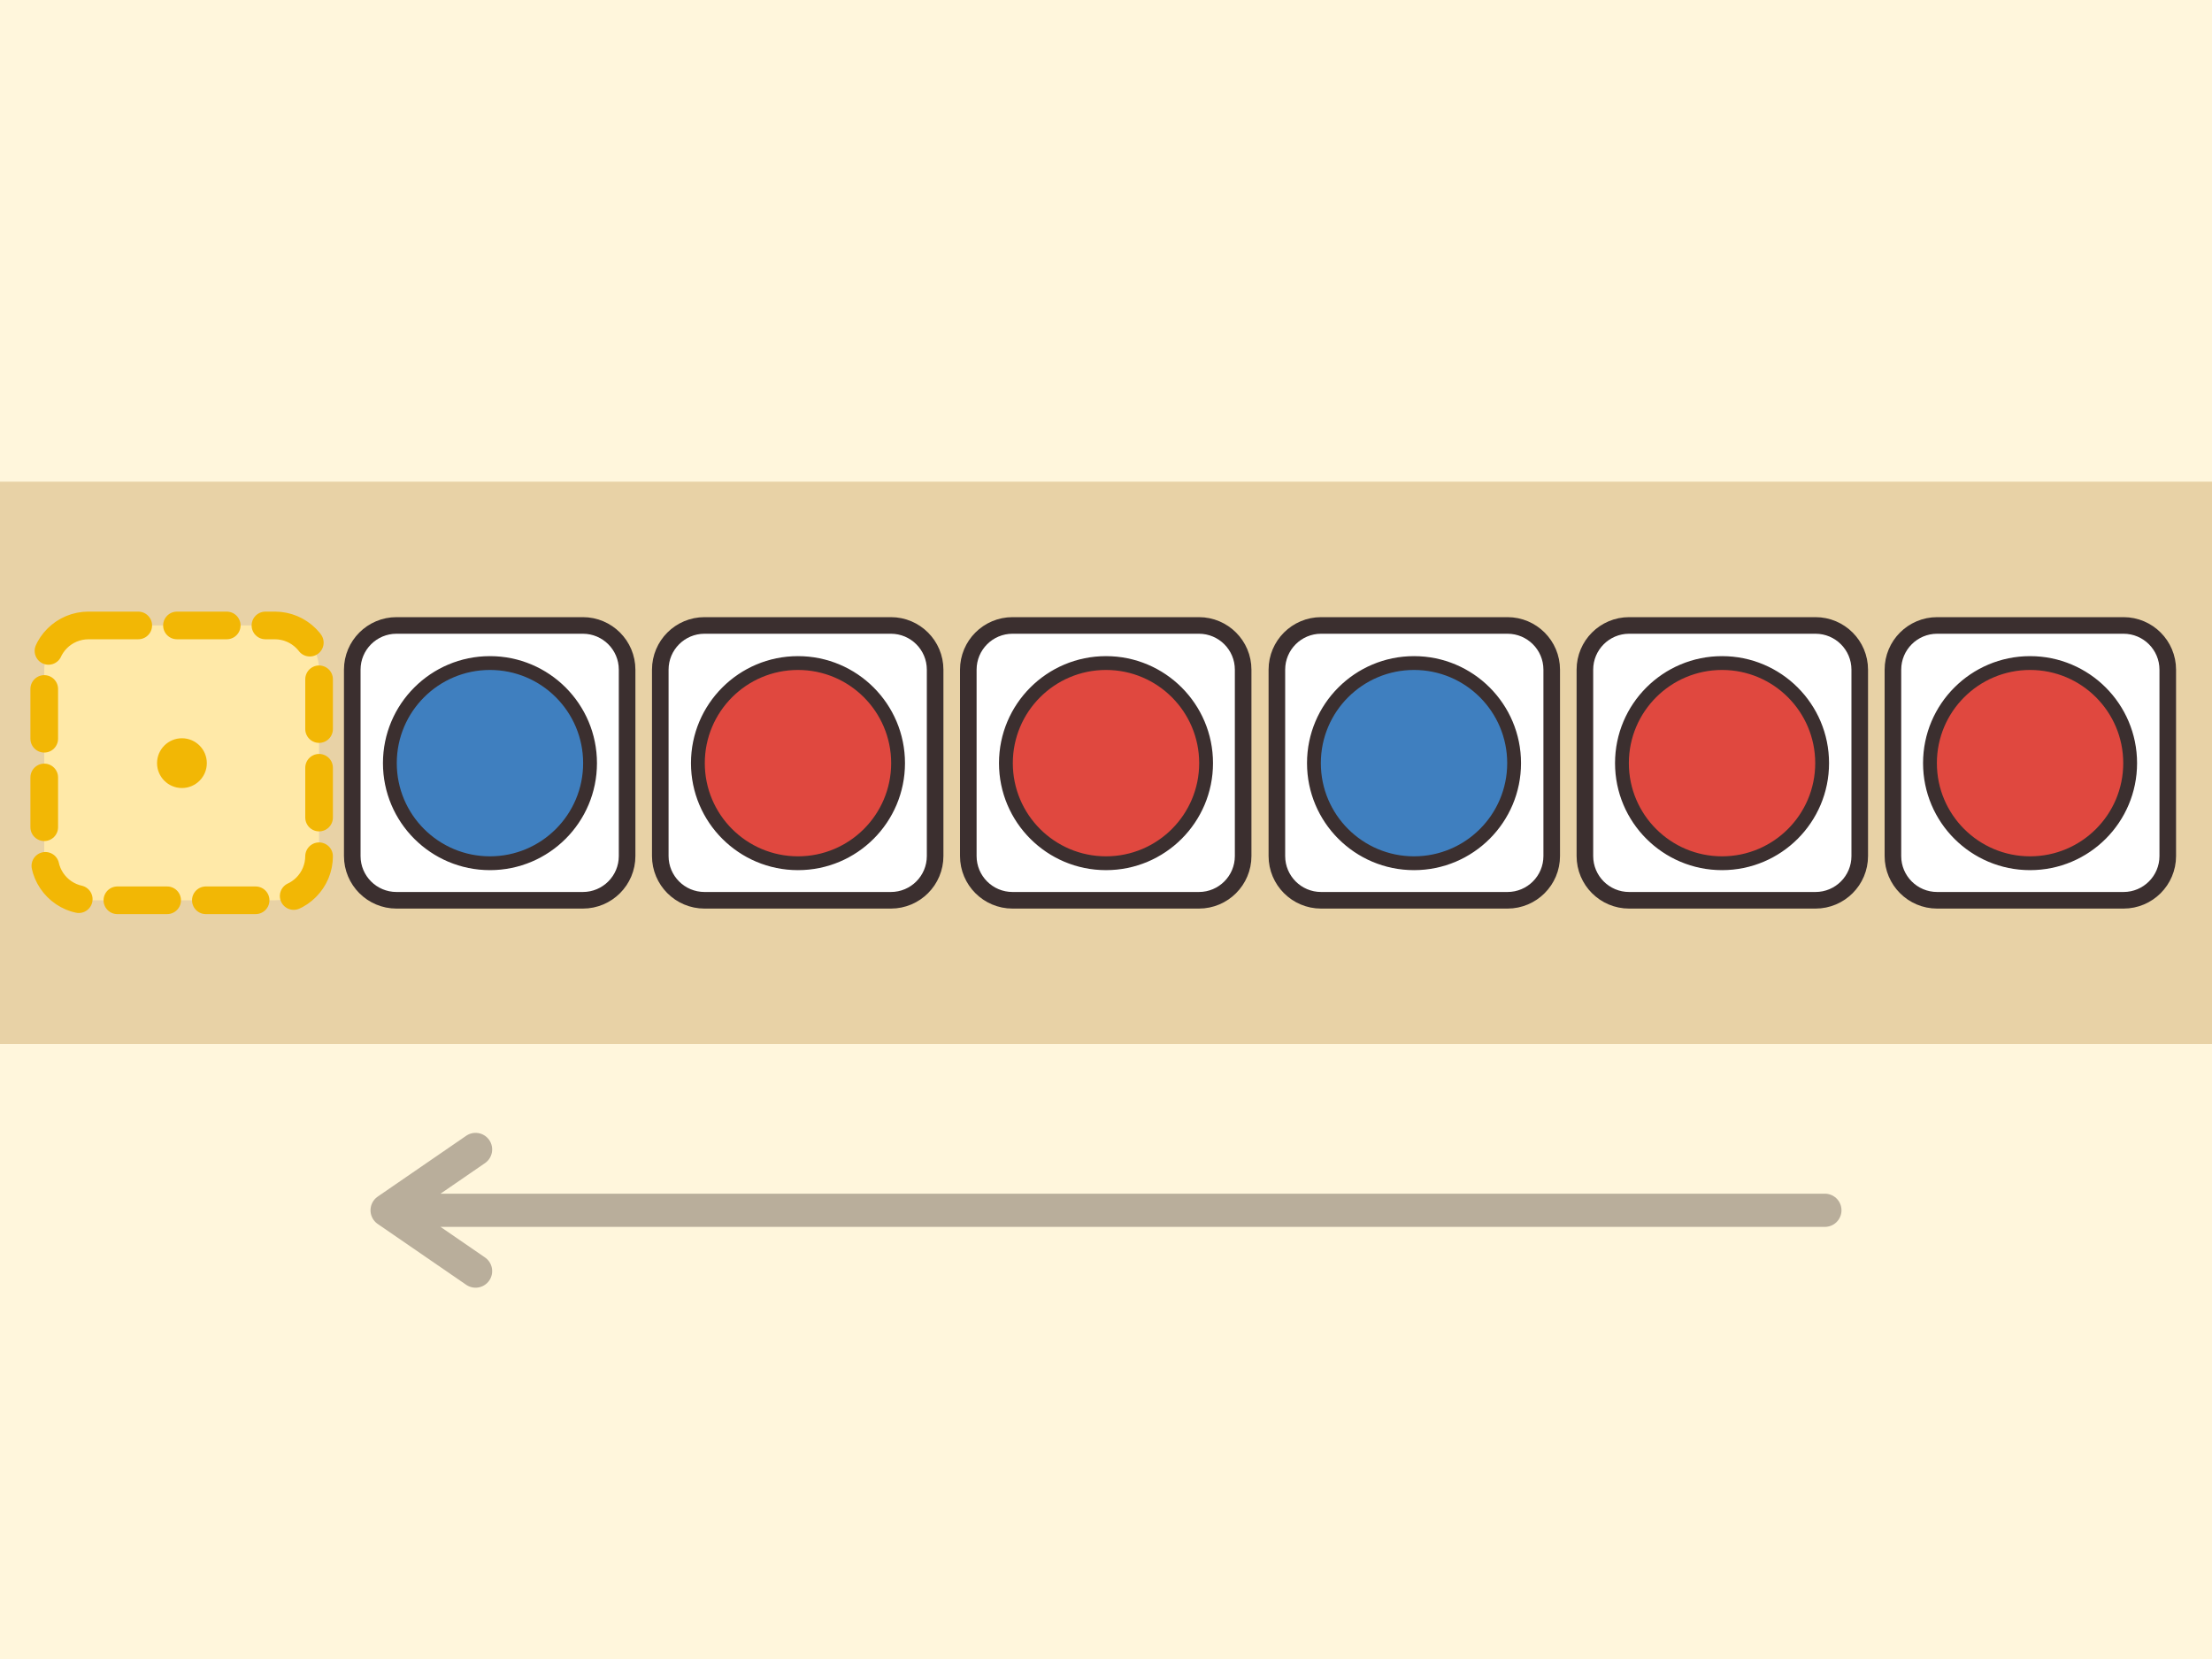
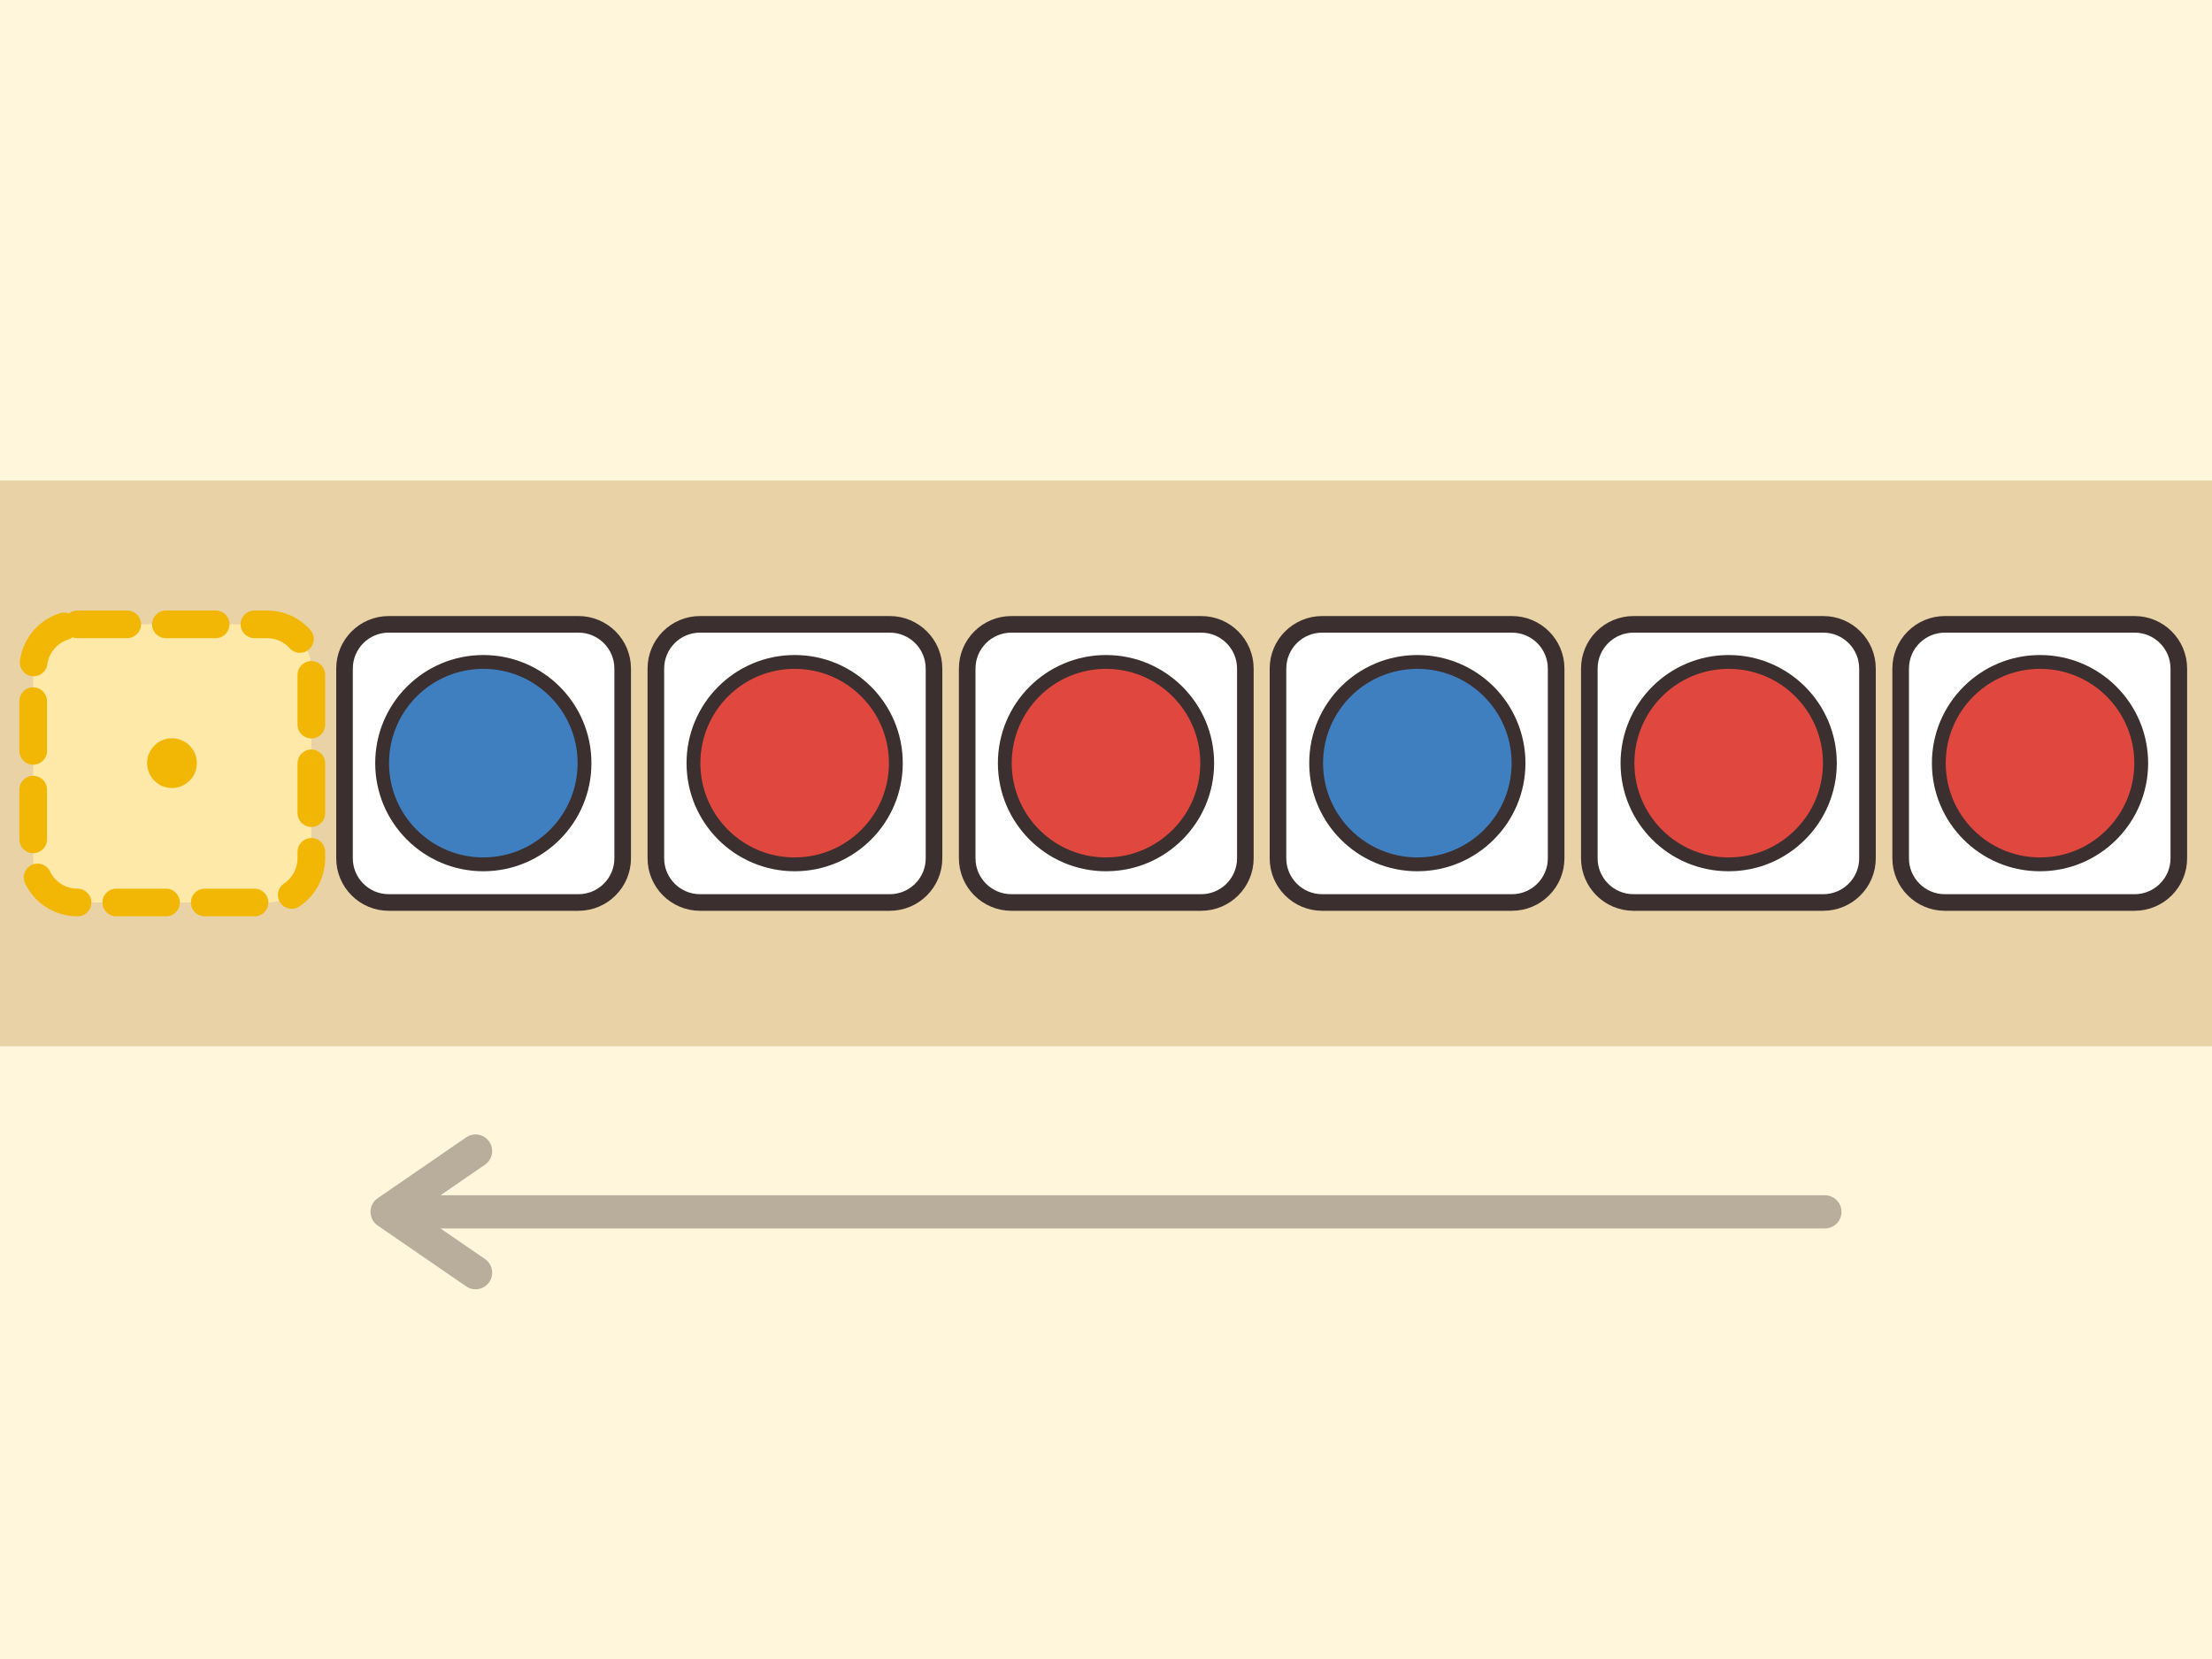
<svg xmlns="http://www.w3.org/2000/svg" viewBox="0 0 400 300">
  <rect width="400" height="300" fill="#fff6dc" />
-   <rect x="0" y="87.1" width="400" height="101.7" fill="#e8d2a6" />
-   <rect x="342.3" y="113.1" width="49.7" height="49.7" rx="8" fill="#ffffff" stroke="#3b2f2f" stroke-width="3" />
-   <circle cx="367.1" cy="138.0" r="18.1" fill="#e0483f" stroke="#3b2f2f" stroke-width="2.5" stroke-linejoin="round" />
-   <rect x="286.6" y="113.1" width="49.7" height="49.7" rx="8" fill="#ffffff" stroke="#3b2f2f" stroke-width="3" />
-   <circle cx="311.4" cy="138.0" r="18.1" fill="#e0483f" stroke="#3b2f2f" stroke-width="2.5" stroke-linejoin="round" />
-   <rect x="230.9" y="113.1" width="49.7" height="49.7" rx="8" fill="#ffffff" stroke="#3b2f2f" stroke-width="3" />
-   <circle cx="255.7" cy="138.0" r="18.1" fill="#3f7fbf" stroke="#3b2f2f" stroke-width="2.5" stroke-linejoin="round" />
-   <rect x="175.1" y="113.1" width="49.7" height="49.7" rx="8" fill="#ffffff" stroke="#3b2f2f" stroke-width="3" />
-   <circle cx="200.0" cy="138.0" r="18.1" fill="#e0483f" stroke="#3b2f2f" stroke-width="2.5" stroke-linejoin="round" />
-   <rect x="119.4" y="113.1" width="49.7" height="49.7" rx="8" fill="#ffffff" stroke="#3b2f2f" stroke-width="3" />
-   <circle cx="144.3" cy="138.0" r="18.1" fill="#e0483f" stroke="#3b2f2f" stroke-width="2.5" stroke-linejoin="round" />
-   <rect x="63.7" y="113.1" width="49.7" height="49.7" rx="8" fill="#ffffff" stroke="#3b2f2f" stroke-width="3" />
-   <circle cx="88.6" cy="138.0" r="18.1" fill="#3f7fbf" stroke="#3b2f2f" stroke-width="2.5" stroke-linejoin="round" />
-   <rect x="8.0" y="113.1" width="49.7" height="49.7" rx="8" fill="#ffe9a8" stroke="#f2b705" stroke-width="5" stroke-dasharray="9 7" stroke-linecap="round" />
-   <circle cx="32.9" cy="138.0" r="4.5" fill="#f2b705" />
-   <path d="M330 218.857H70M86 207.857L70 218.857L86 229.857" fill="none" stroke="#b9ae9b" stroke-width="6" stroke-linecap="round" stroke-linejoin="round" />
+   <rect x="0" y="86.9" width="400" height="102.3" fill="#e8d2a6" />
+   <rect x="343.7" y="112.9" width="50.3" height="50.3" rx="8" fill="#ffffff" stroke="#3b2f2f" stroke-width="3" />
+   <circle cx="368.9" cy="138.0" r="18.3" fill="#e0483f" stroke="#3b2f2f" stroke-width="2.5" stroke-linejoin="round" />
+   <rect x="287.4" y="112.9" width="50.3" height="50.3" rx="8" fill="#ffffff" stroke="#3b2f2f" stroke-width="3" />
+   <circle cx="312.6" cy="138.0" r="18.3" fill="#e0483f" stroke="#3b2f2f" stroke-width="2.5" stroke-linejoin="round" />
+   <rect x="231.1" y="112.9" width="50.3" height="50.3" rx="8" fill="#ffffff" stroke="#3b2f2f" stroke-width="3" />
+   <circle cx="256.3" cy="138.0" r="18.3" fill="#3f7fbf" stroke="#3b2f2f" stroke-width="2.5" stroke-linejoin="round" />
+   <rect x="174.9" y="112.9" width="50.3" height="50.3" rx="8" fill="#ffffff" stroke="#3b2f2f" stroke-width="3" />
+   <circle cx="200.0" cy="138.0" r="18.3" fill="#e0483f" stroke="#3b2f2f" stroke-width="2.5" stroke-linejoin="round" />
+   <rect x="118.6" y="112.9" width="50.3" height="50.3" rx="8" fill="#ffffff" stroke="#3b2f2f" stroke-width="3" />
+   <circle cx="143.7" cy="138.0" r="18.3" fill="#e0483f" stroke="#3b2f2f" stroke-width="2.5" stroke-linejoin="round" />
+   <rect x="62.3" y="112.9" width="50.3" height="50.3" rx="8" fill="#ffffff" stroke="#3b2f2f" stroke-width="3" />
+   <circle cx="87.4" cy="138.0" r="18.3" fill="#3f7fbf" stroke="#3b2f2f" stroke-width="2.5" stroke-linejoin="round" />
+   <rect x="6.0" y="112.9" width="50.3" height="50.3" rx="8" fill="#ffe9a8" stroke="#f2b705" stroke-width="5" stroke-dasharray="9 7" stroke-linecap="round" />
+   <circle cx="31.1" cy="138.0" r="4.5" fill="#f2b705" />
+   <path d="M330 219.143H70M86 208.143L70 219.143L86 230.143" fill="none" stroke="#b9ae9b" stroke-width="6" stroke-linecap="round" stroke-linejoin="round" />
</svg>
